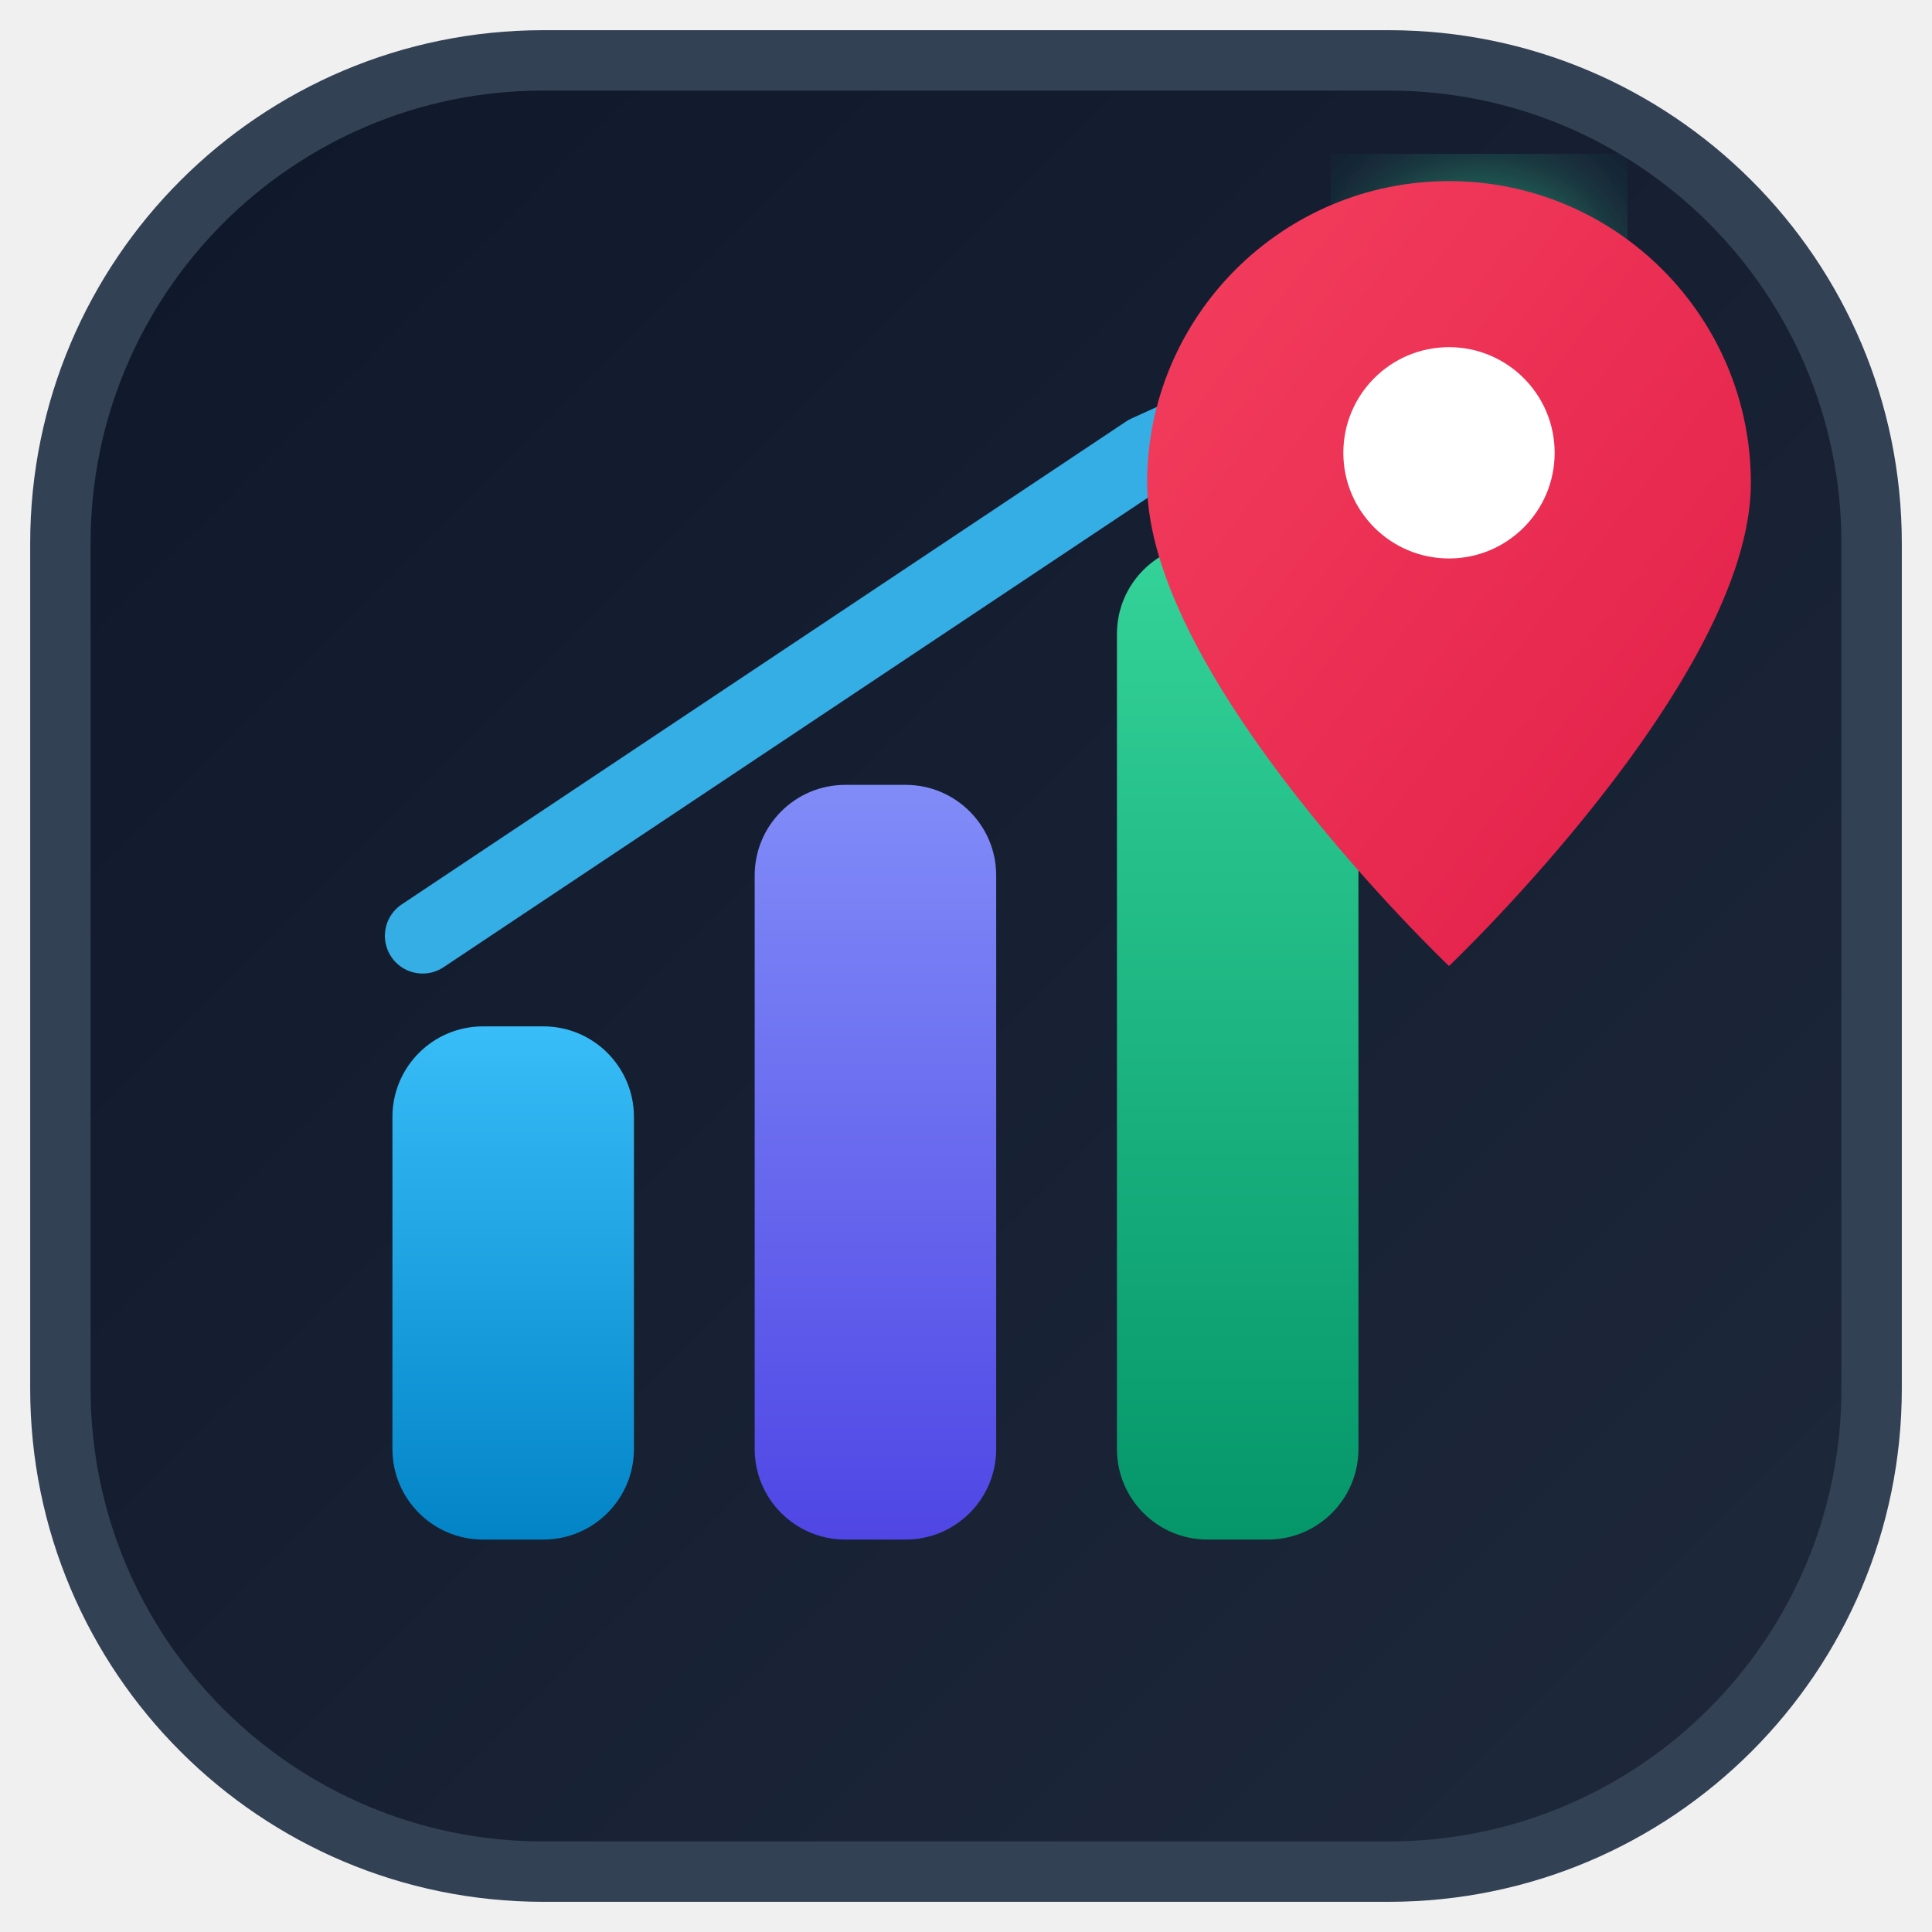
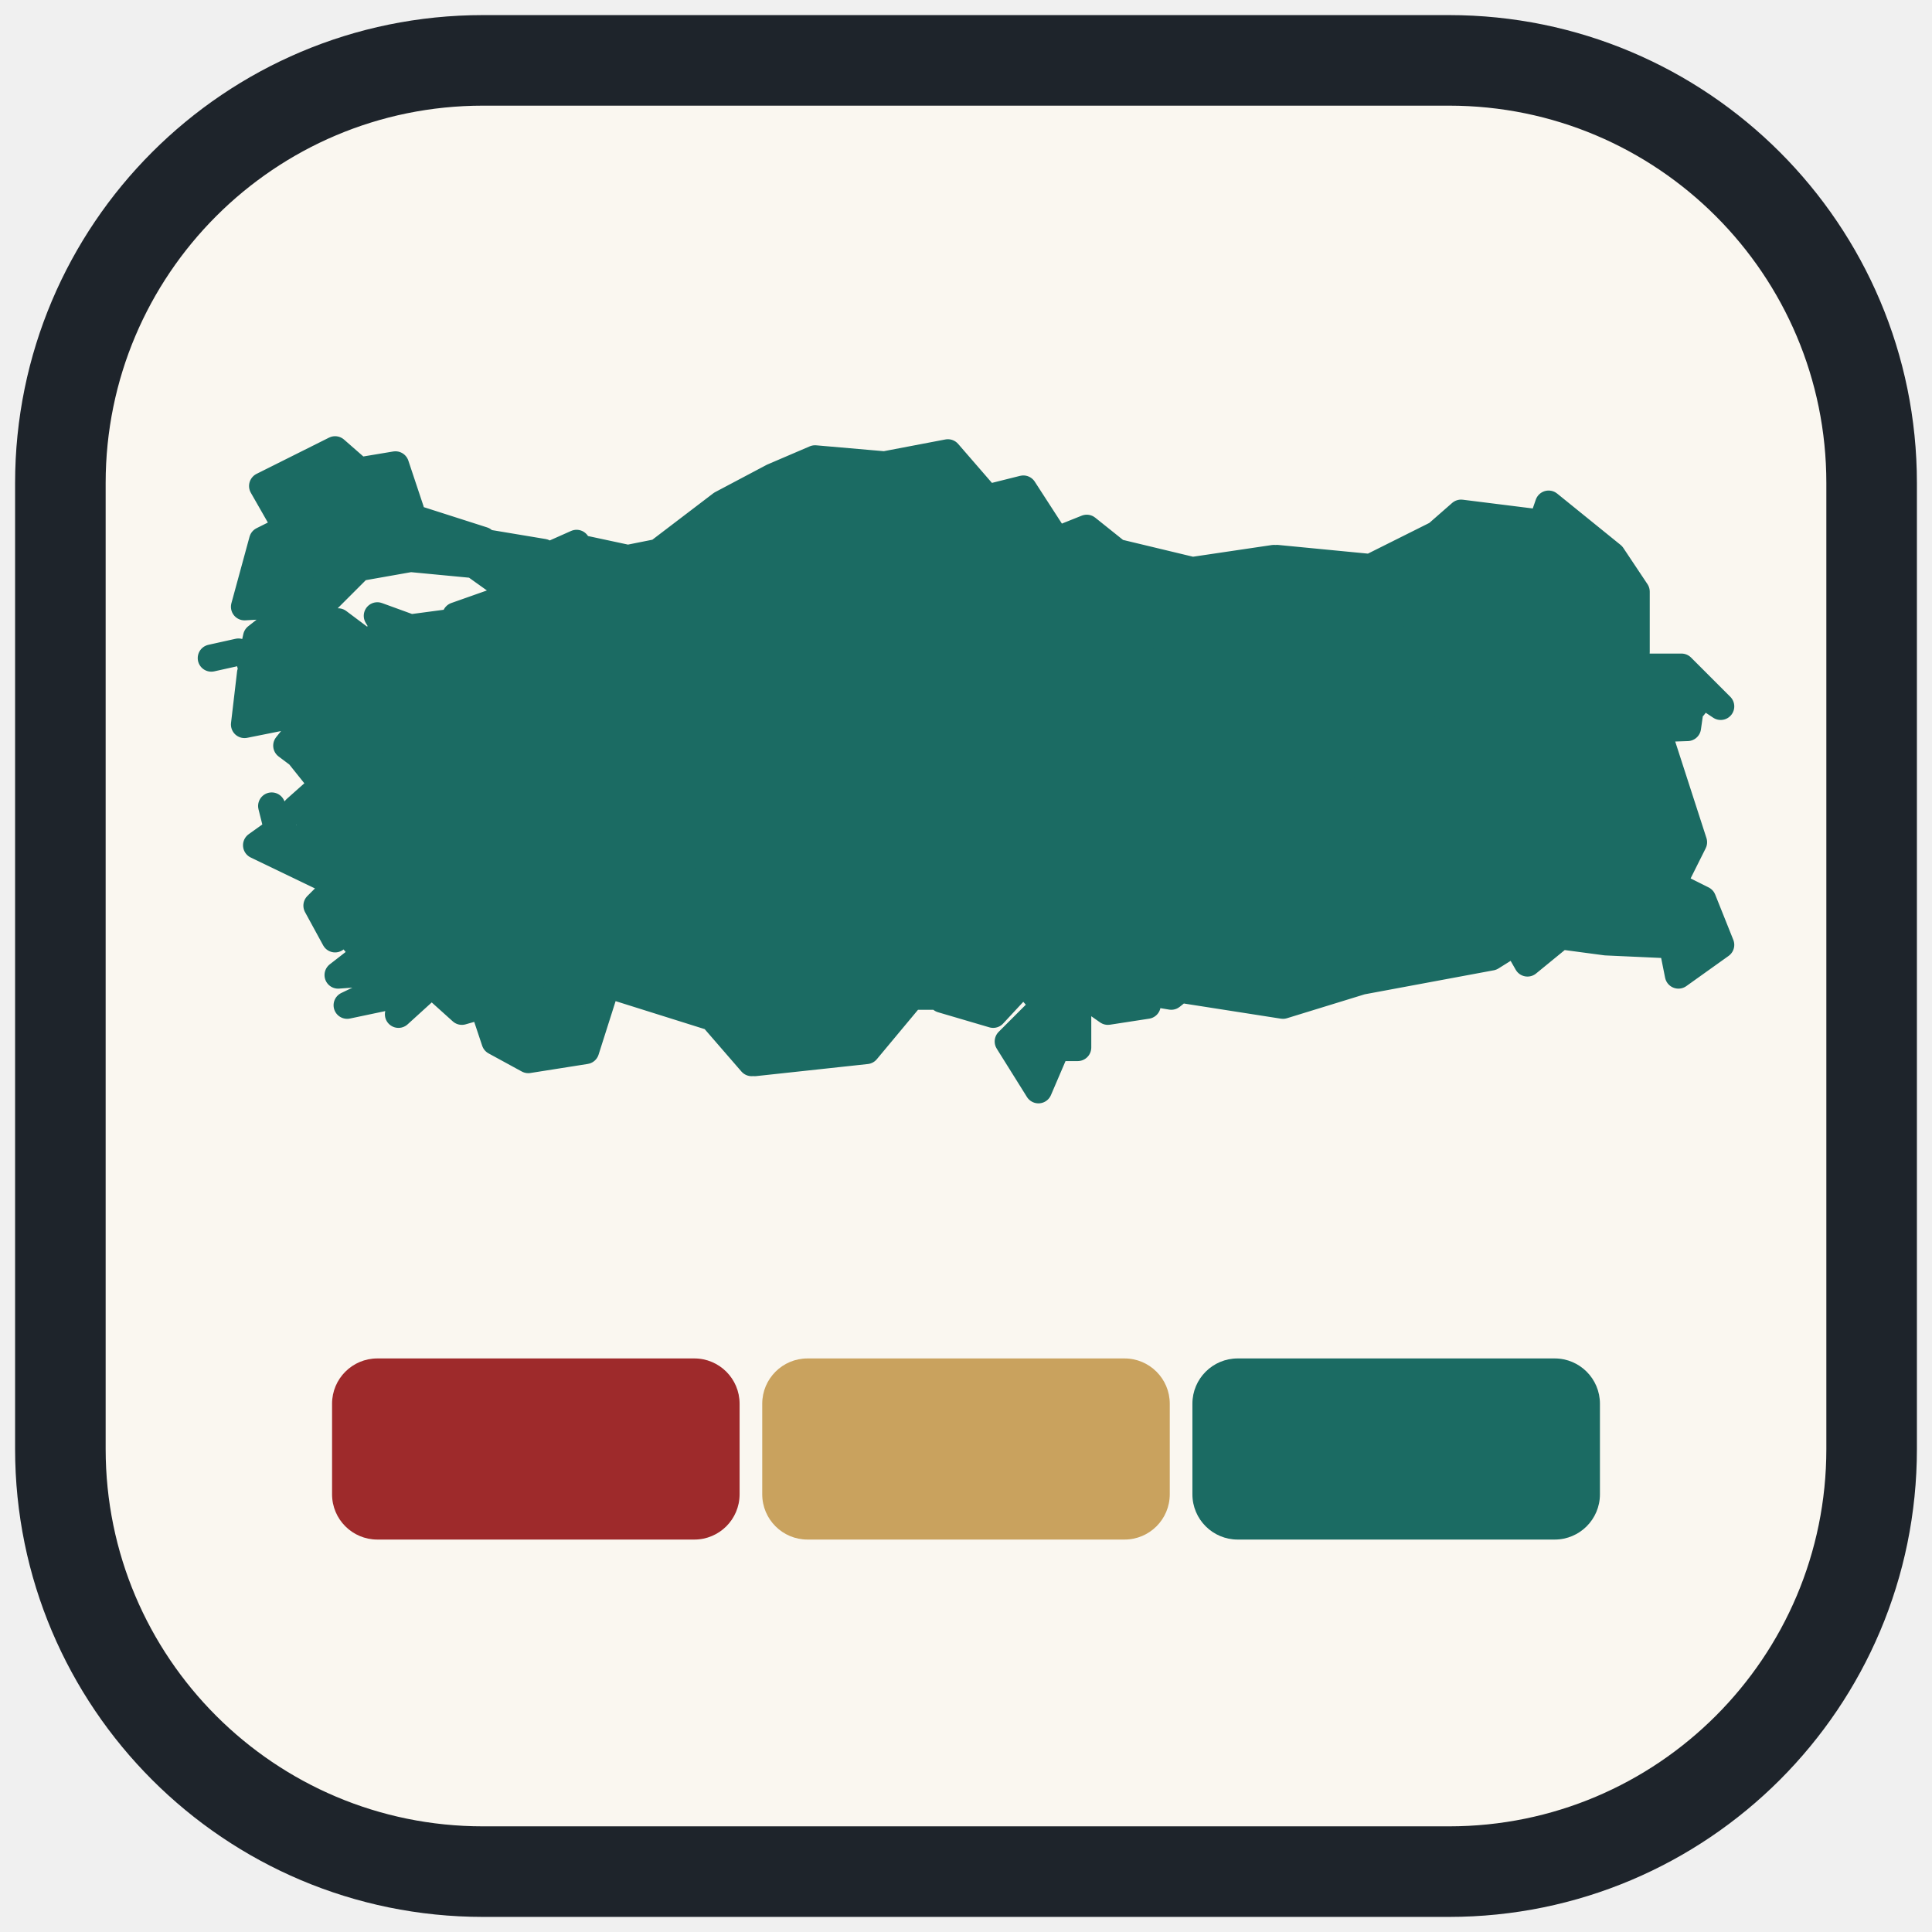
<svg xmlns="http://www.w3.org/2000/svg" viewBox="0 0 64 64" width="64" height="64" fill="none">
-   <defs>
-     <linearGradient id="bgGrad" x1="0%" y1="0%" x2="100%" y2="100%">
-       <stop offset="0%" stop-color="#0f172a" />
-       <stop offset="100%" stop-color="#1e293b" />
-     </linearGradient>
-     <linearGradient id="bar1" x1="0%" y1="100%" x2="0%" y2="0%">
-       <stop offset="0%" stop-color="#0284c7" />
-       <stop offset="100%" stop-color="#38bdf8" />
-     </linearGradient>
-     <linearGradient id="bar2" x1="0%" y1="100%" x2="0%" y2="0%">
-       <stop offset="0%" stop-color="#4f46e5" />
-       <stop offset="100%" stop-color="#818cf8" />
-     </linearGradient>
-     <linearGradient id="bar3" x1="0%" y1="100%" x2="0%" y2="0%">
-       <stop offset="0%" stop-color="#059669" />
-       <stop offset="100%" stop-color="#34d399" />
-     </linearGradient>
-     <linearGradient id="pinGrad" x1="0%" y1="0%" x2="100%" y2="100%">
-       <stop offset="0%" stop-color="#f43f5e" />
-       <stop offset="100%" stop-color="#e11d48" />
-     </linearGradient>
-     <filter id="glow" x="-20%" y="-20%" width="140%" height="140%">
-       <feGaussianBlur stdDeviation="2" result="blur" />
-       <feComposite in="SourceGraphic" in2="blur" operator="over" />
-     </filter>
-   </defs>
-   <rect x="2" y="2" width="60" height="60" rx="16" fill="url(#bgGrad)" stroke="#334155" stroke-width="2" />
-   <rect x="13" y="34" width="8" height="17" rx="3" fill="url(#bar1)" />
-   <rect x="25" y="26" width="8" height="25" rx="3" fill="url(#bar2)" />
-   <rect x="37" y="18" width="8" height="33" rx="3" fill="url(#bar3)" />
-   <path d="M14 31 L26 23 L38 15 L49 10" stroke="#38bdf8" stroke-width="2.5" stroke-linecap="round" stroke-linejoin="round" opacity="0.9" />
-   <circle cx="49" cy="10" r="3.5" fill="#34d399" filter="url(#glow)" />
-   <g transform="translate(34, 4)">
-     <path d="M14 2 C8.48 2 4 6.48 4 12 C4 18.5 14 28 14 28 C14 28 24 18.5 24 12 C24 6.48 19.52 2 14 2 Z" fill="url(#pinGrad)" />
-     <circle cx="14" cy="11" r="3.5" fill="#ffffff" />
-   </g>
+   <rect x="2" y="2" width="60" height="60" rx="14" fill="#FAF7F0" stroke="#1E242B" stroke-width="3" />
+   <path d="M53.4,18.4L51.8,19.1L51.7,20.1L50.4,19.3L51.3,16.7L53.4,18.4ZM50.8,17.3L51.1,18.1L50.4,19.0L49.6,19.2L49.2,20.2L47.9,20.2L47.4,19.4L48.1,18.5L47.6,17.7L48.4,17.0L50.8,17.3ZM53.2,31.2L51.7,31.0L50.6,31.9L50.2,31.2L49.4,31.7L48.8,31.2L49.4,30.8L49.2,29.9L52.2,30.2L52.5,29.7L53.3,29.8L53.2,31.2ZM53.2,31.2L53.3,29.8L55.2,29.2L56.4,29.8L57.0,31.3L55.6,32.3L55.4,31.3L53.2,31.2ZM56.1,23.4L53.2,22.9L53.2,22.1L55.7,22.1L57.0,23.4L56.4,23.0L56.1,23.4ZM53.1,22.3L53.3,23.0L56.0,23.4L55.9,24.1L52.9,24.2L52.5,25.1L51.3,25.6L51.0,23.1L50.4,22.7L53.1,22.3ZM53.3,29.8L52.3,29.8L52.3,28.4L51.4,27.6L52.7,26.0L52.4,24.5L55.0,24.5L56.1,27.9L55.4,29.3L53.3,29.8ZM13.6,16.9L11.5,17.9L10.0,17.6L10.1,15.4L11.1,14.9L11.9,15.6L13.1,15.4L13.6,16.9ZM10.1,15.4L9.9,20.0L8.1,20.1L8.7,17.9L9.5,17.5L8.7,16.1L10.1,15.4ZM51.1,20.2L53.4,18.4L54.2,19.6L54.2,21.6L51.1,22.4L50.1,21.4L51.1,20.2ZM49.2,29.9L49.4,30.8L48.8,31.2L49.4,31.7L45.1,32.5L44.5,31.4L45.9,29.8L47.3,29.7L48.0,30.5L49.2,29.9ZM44.4,31.0L45.1,32.5L42.5,33.3L39.3,32.8L38.8,31.6L39.2,30.8L41.5,30.1L42.3,28.8L44.0,29.6L44.4,31.0ZM38.0,33.3L36.7,33.5L35.7,32.8L36.4,32.1L38.0,33.3ZM39.3,30.8L38.8,31.6L39.3,32.6L38.8,33.0L35.2,32.4L36.3,31.0L36.7,31.5L38.2,30.5L39.3,30.8ZM35.2,32.4L35.7,32.8L35.7,34.7L35.0,34.7L34.4,36.1L33.4,34.5L34.6,33.3L33.8,32.4L35.2,32.4ZM13.5,17.1L16.0,17.9L15.7,18.7L13.6,18.5L13.5,17.1ZM16.4,19.2L15.7,18.7L16.2,18.0L18.0,18.3L16.4,19.2ZM10.0,17.6L11.5,17.9L13.5,17.1L13.6,18.5L11.9,18.8L10.4,20.3L9.8,19.3L10.0,17.6ZM9.9,20.0L10.4,20.3L8.3,22.0L8.5,21.1L9.9,20.0ZM9.6,23.7L8.1,24.0L8.3,22.3L9.8,20.8L11.2,20.6L12.0,21.2L11.6,22.7L9.7,23.2L9.6,23.7ZM7.9,21.6L7.0,21.8L7.9,21.6ZM47.6,17.7L48.0,18.7L45.7,20.4L45.4,18.8L47.6,17.7ZM45.4,18.8L45.6,20.4L42.2,19.4L42.3,18.5L45.4,18.8ZM42.2,18.5L41.4,20.3L42.0,20.9L41.7,22.0L39.9,21.6L39.5,18.9L42.2,18.5ZM39.5,18.9L39.6,20.4L38.6,21.1L38.1,20.3L35.8,19.3L37.0,18.3L39.5,18.9ZM37.0,18.3L36.2,19.2L34.6,18.8L34.1,19.3L31.3,18.5L31.1,17.8L31.7,17.4L32.7,17.8L32.7,16.5L33.9,16.2L35.0,17.9L36.0,17.5L37.0,18.3ZM32.7,16.5L32.7,17.8L31.7,17.4L31.0,18.1L30.0,17.7L30.2,16.3L29.1,16.0L29.3,15.4L31.4,15.0L32.7,16.5ZM29.3,15.4L29.1,16.1L30.3,16.5L29.4,19.1L26.0,18.2L26.5,17.4L25.6,15.8L27.0,15.2L29.3,15.4ZM25.6,15.8L25.7,16.8L24.3,17.6L23.9,16.7L25.6,15.8ZM23.9,16.7L24.4,17.3L23.9,18.7L21.8,18.3L23.9,16.7ZM21.8,18.3L23.0,18.9L21.8,19.9L20.7,19.7L20.8,18.5L21.8,18.3ZM20.8,18.5L20.0,21.1L18.3,20.7L19.4,18.2L20.8,18.5ZM16.4,19.2L19.1,18.0L19.6,18.7L18.3,20.2L16.8,20.3L17.0,19.7L18.1,19.6L16.4,19.2ZM16.8,19.8L16.5,20.4L15.1,20.4L16.8,19.8ZM18.1,20.2L17.8,22.5L16.8,22.6L16.2,23.7L14.5,23.1L13.4,21.8L13.6,20.8L18.1,20.2ZM9.6,23.7L9.7,23.2L11.6,22.7L11.6,21.6L12.8,20.9L12.5,20.4L13.6,20.8L13.8,22.6L15.6,23.6L14.8,25.1L13.5,25.4L12.8,24.4L11.3,24.0L9.9,25.0L9.5,24.7L10.3,23.7L9.6,23.7ZM9.9,25.0L11.4,24.1L11.9,25.3L11.3,26.9L14.6,28.6L11.2,29.3L8.5,28.0L9.2,27.5L9.0,26.7L9.6,27.9L10.9,27.4L9.8,26.8L10.7,26.0L9.9,25.0ZM11.2,29.3L14.9,28.6L15.5,29.9L14.7,30.7L11.8,30.4L11.1,31.1L10.5,30.0L11.2,29.3ZM11.5,30.9L11.8,30.4L14.7,30.7L16.0,32.4L17.3,32.2L17.2,33.5L16.4,34.5L16.0,33.3L15.3,33.5L14.3,32.6L13.2,33.6L13.4,32.9L11.5,33.3L14.0,32.1L11.2,32.3L12.1,31.6L11.5,30.9ZM16.4,34.5L18.1,31.7L21.7,30.8L23.6,31.7L25.3,34.1L24.9,35.2L23.6,33.7L20.1,32.6L19.4,34.8L17.5,35.1L16.4,34.5ZM25.0,35.2L25.3,34.1L26.8,33.7L26.1,32.9L27.1,32.3L30.7,30.9L31.6,32.1L31.5,33.0L30.2,33.0L28.7,34.8L25.0,35.2ZM34.2,32.2L32.9,33.6L31.2,33.1L31.6,32.1L30.9,30.0L33.0,29.7L33.0,29.1L34.9,27.4L34.9,29.8L33.8,31.0L34.2,32.2ZM23.0,18.6L24.8,19.2L24.6,20.7L21.1,20.8L20.3,21.6L19.9,20.7L20.5,19.9L21.8,19.9L23.0,18.6ZM20.6,21.7L21.1,20.8L24.4,20.8L24.9,19.8L27.7,21.1L26.9,23.1L28.6,26.3L27.4,26.8L26.4,24.8L23.8,25.5L23.2,25.0L23.7,24.7L22.8,22.1L20.6,21.7ZM18.2,20.4L20.3,21.6L18.2,23.5L17.4,22.8L18.2,20.4ZM20.3,21.6L22.8,22.1L23.7,24.7L23.1,25.3L21.6,24.6L19.9,25.3L19.5,24.9L18.7,23.4L20.3,21.6ZM26.3,18.5L27.2,18.9L28.4,18.4L29.0,21.2L26.9,21.1L24.9,19.8L26.3,18.5ZM25.7,16.8L26.3,16.9L26.3,18.5L24.9,19.5L23.9,18.7L24.1,17.9L25.7,16.8ZM35.8,19.3L38.1,20.3L38.0,21.1L34.2,22.5L34.0,21.8L32.7,21.6L33.6,20.5L35.0,20.2L35.1,19.3L35.8,19.3ZM39.6,20.4L39.9,21.6L41.2,22.0L40.2,22.7L40.6,22.8L40.2,25.0L38.1,25.6L37.4,26.9L35.9,26.9L36.3,25.1L33.5,24.5L34.5,23.4L34.2,22.5L39.6,20.4ZM31.1,17.8L31.7,19.9L32.6,20.3L32.2,21.4L28.9,22.5L28.8,19.3L29.9,17.7L31.1,17.8ZM31.6,18.5L34.1,19.3L34.7,18.8L35.2,20.0L32.3,21.5L32.6,20.3L31.6,19.7L31.6,18.5ZM15.6,23.6L17.5,22.5L19.5,24.9L18.0,26.6L17.5,26.0L15.8,26.5L14.8,25.1L15.6,23.6ZM24.7,33.3L23.6,31.7L21.8,30.8L22.6,28.6L21.6,27.5L23.2,25.0L24.8,25.6L26.4,24.8L27.4,26.8L27.1,28.8L29.2,28.9L30.1,31.1L29.2,31.7L28.1,30.1L26.2,30.7L24.7,33.3ZM25.3,34.1L24.7,33.3L25.8,31.2L28.2,30.2L29.2,31.7L26.1,32.9L26.8,33.7L25.3,34.1ZM30.8,31.0L30.1,31.1L29.2,29.1L30.1,27.6L31.2,27.7L32.0,28.6L30.8,31.0ZM35.3,27.9L34.7,27.4L33.0,29.7L31.9,29.5L31.9,28.3L31.2,27.7L31.5,25.5L33.5,24.5L36.3,25.1L35.3,27.9ZM21.8,30.8L20.8,31.0L19.2,29.4L18.4,29.7L21.2,27.2L22.6,28.6L21.8,30.8ZM11.6,24.3L12.8,24.4L13.5,25.4L15.5,25.4L15.8,26.5L15.2,28.5L11.3,26.9L11.6,24.3ZM14.7,30.7L15.5,29.9L15.3,28.1L18.0,27.5L18.4,28.3L17.5,29.0L17.9,29.7L17.1,30.3L16.5,32.5L14.7,30.7ZM17.5,32.5L16.8,32.4L17.1,30.3L19.2,29.4L20.2,30.0L20.8,31.0L20.4,31.5L18.6,31.4L17.5,32.5ZM27.4,26.8L28.6,26.3L28.6,25.6L29.4,25.8L30.1,27.6L29.2,28.9L27.4,29.2L26.9,28.3L27.4,26.8ZM31.2,27.7L30.1,27.6L29.3,26.8L29.4,25.8L30.5,25.2L30.4,24.2L31.4,25.1L31.2,27.7ZM32.7,21.6L34.1,21.9L34.5,23.4L33.3,24.8L31.5,25.5L28.9,22.5L32.7,21.6ZM28.6,25.6L27.5,24.7L29.0,22.8L30.7,24.2L29.8,26.1L28.6,25.6ZM15.8,26.5L18.0,26.2L17.4,27.9L16.6,28.2L15.3,27.9L15.8,26.5ZM41.2,22.0L43.0,22.6L45.2,22.1L46.1,23.8L42.2,24.0L41.0,25.5L40.2,25.1L40.1,23.7L40.3,22.4L41.2,22.0ZM41.2,25.5L42.2,24.0L45.9,23.7L44.6,24.4L43.7,26.2L41.3,26.0L41.2,25.5ZM19.5,24.9L19.9,25.3L21.6,24.6L22.8,25.8L22.1,27.2L21.2,27.2L17.9,29.7L17.5,29.1L18.4,28.3L17.7,27.3L19.5,24.9ZM27.5,24.7L26.9,23.1L27.7,21.1L29.0,22.0L27.5,24.7ZM38.2,30.5L36.7,31.5L34.7,31.0L35.9,27.0L37.4,26.9L37.2,27.4L38.5,27.8L37.7,29.9L38.2,30.5ZM50.8,23.9L51.3,25.6L48.1,27.1L47.6,24.4L49.2,25.0L50.8,23.9ZM50.4,19.0L51.1,20.2L50.1,21.4L51.1,22.4L50.4,22.7L51.0,23.1L50.8,23.9L49.2,25.0L46.1,23.8L46.2,23.3L45.1,22.4L46.5,21.5L45.7,20.4L47.4,19.4L48.1,20.3L49.2,20.2L49.6,19.2L50.4,19.0ZM37.4,26.9L38.1,25.6L40.2,25.1L41.0,25.5L40.2,27.2L42.2,28.0L41.3,28.6L40.3,28.2L39.6,29.2L38.1,29.5L38.7,28.0L37.2,27.4L37.4,26.9ZM41.0,25.5L43.1,26.4L45.4,24.8L45.2,27.3L41.8,27.9L40.4,27.3L41.0,25.5ZM51.3,25.6L52.2,25.2L52.7,26.0L51.5,27.4L51.5,29.1L48.8,28.2L48.5,27.0L51.3,25.6ZM45.9,23.7L47.5,24.2L47.7,26.5L45.2,27.3L45.5,25.0L44.5,25.3L44.6,24.5L45.9,23.7ZM35.9,31.3L34.9,32.4L34.2,32.2L33.8,31.0L34.7,30.0L34.8,31.1L35.9,31.3ZM42.3,28.8L41.5,30.1L39.7,30.9L37.7,30.1L40.3,28.2L42.4,28.3L42.3,28.8ZM47.3,29.7L45.9,29.8L44.4,31.0L44.0,29.6L42.3,28.8L42.1,27.8L47.7,26.5L48.2,27.3L47.3,29.7ZM49.2,29.9L48.0,30.5L47.2,29.6L48.2,27.2L48.8,28.1L48.2,29.1L49.2,29.9ZM52.3,29.8L49.6,30.1L48.1,28.9L49.8,28.2L51.5,29.1L52.1,28.4L52.3,29.8ZM44.0,20.3L45.7,20.4L46.5,21.5L44.1,22.2L44.0,20.3ZM42.2,19.6L44.0,20.3L43.9,22.4L41.7,22.0L42.0,20.9L41.4,20.3L42.2,19.6Z" fill="#1B6B63" stroke="#1B6B63" stroke-width="0.9" stroke-linejoin="round" />
+   <rect x="11" y="45" width="13.5" height="6" rx="1.5" fill="#9E2A2B" />
+   <rect x="25.25" y="45" width="13.5" height="6" rx="1.5" fill="#C9A25E" />
+   <rect x="39.5" y="45" width="13.5" height="6" rx="1.5" fill="#1B6B63" />
</svg>
